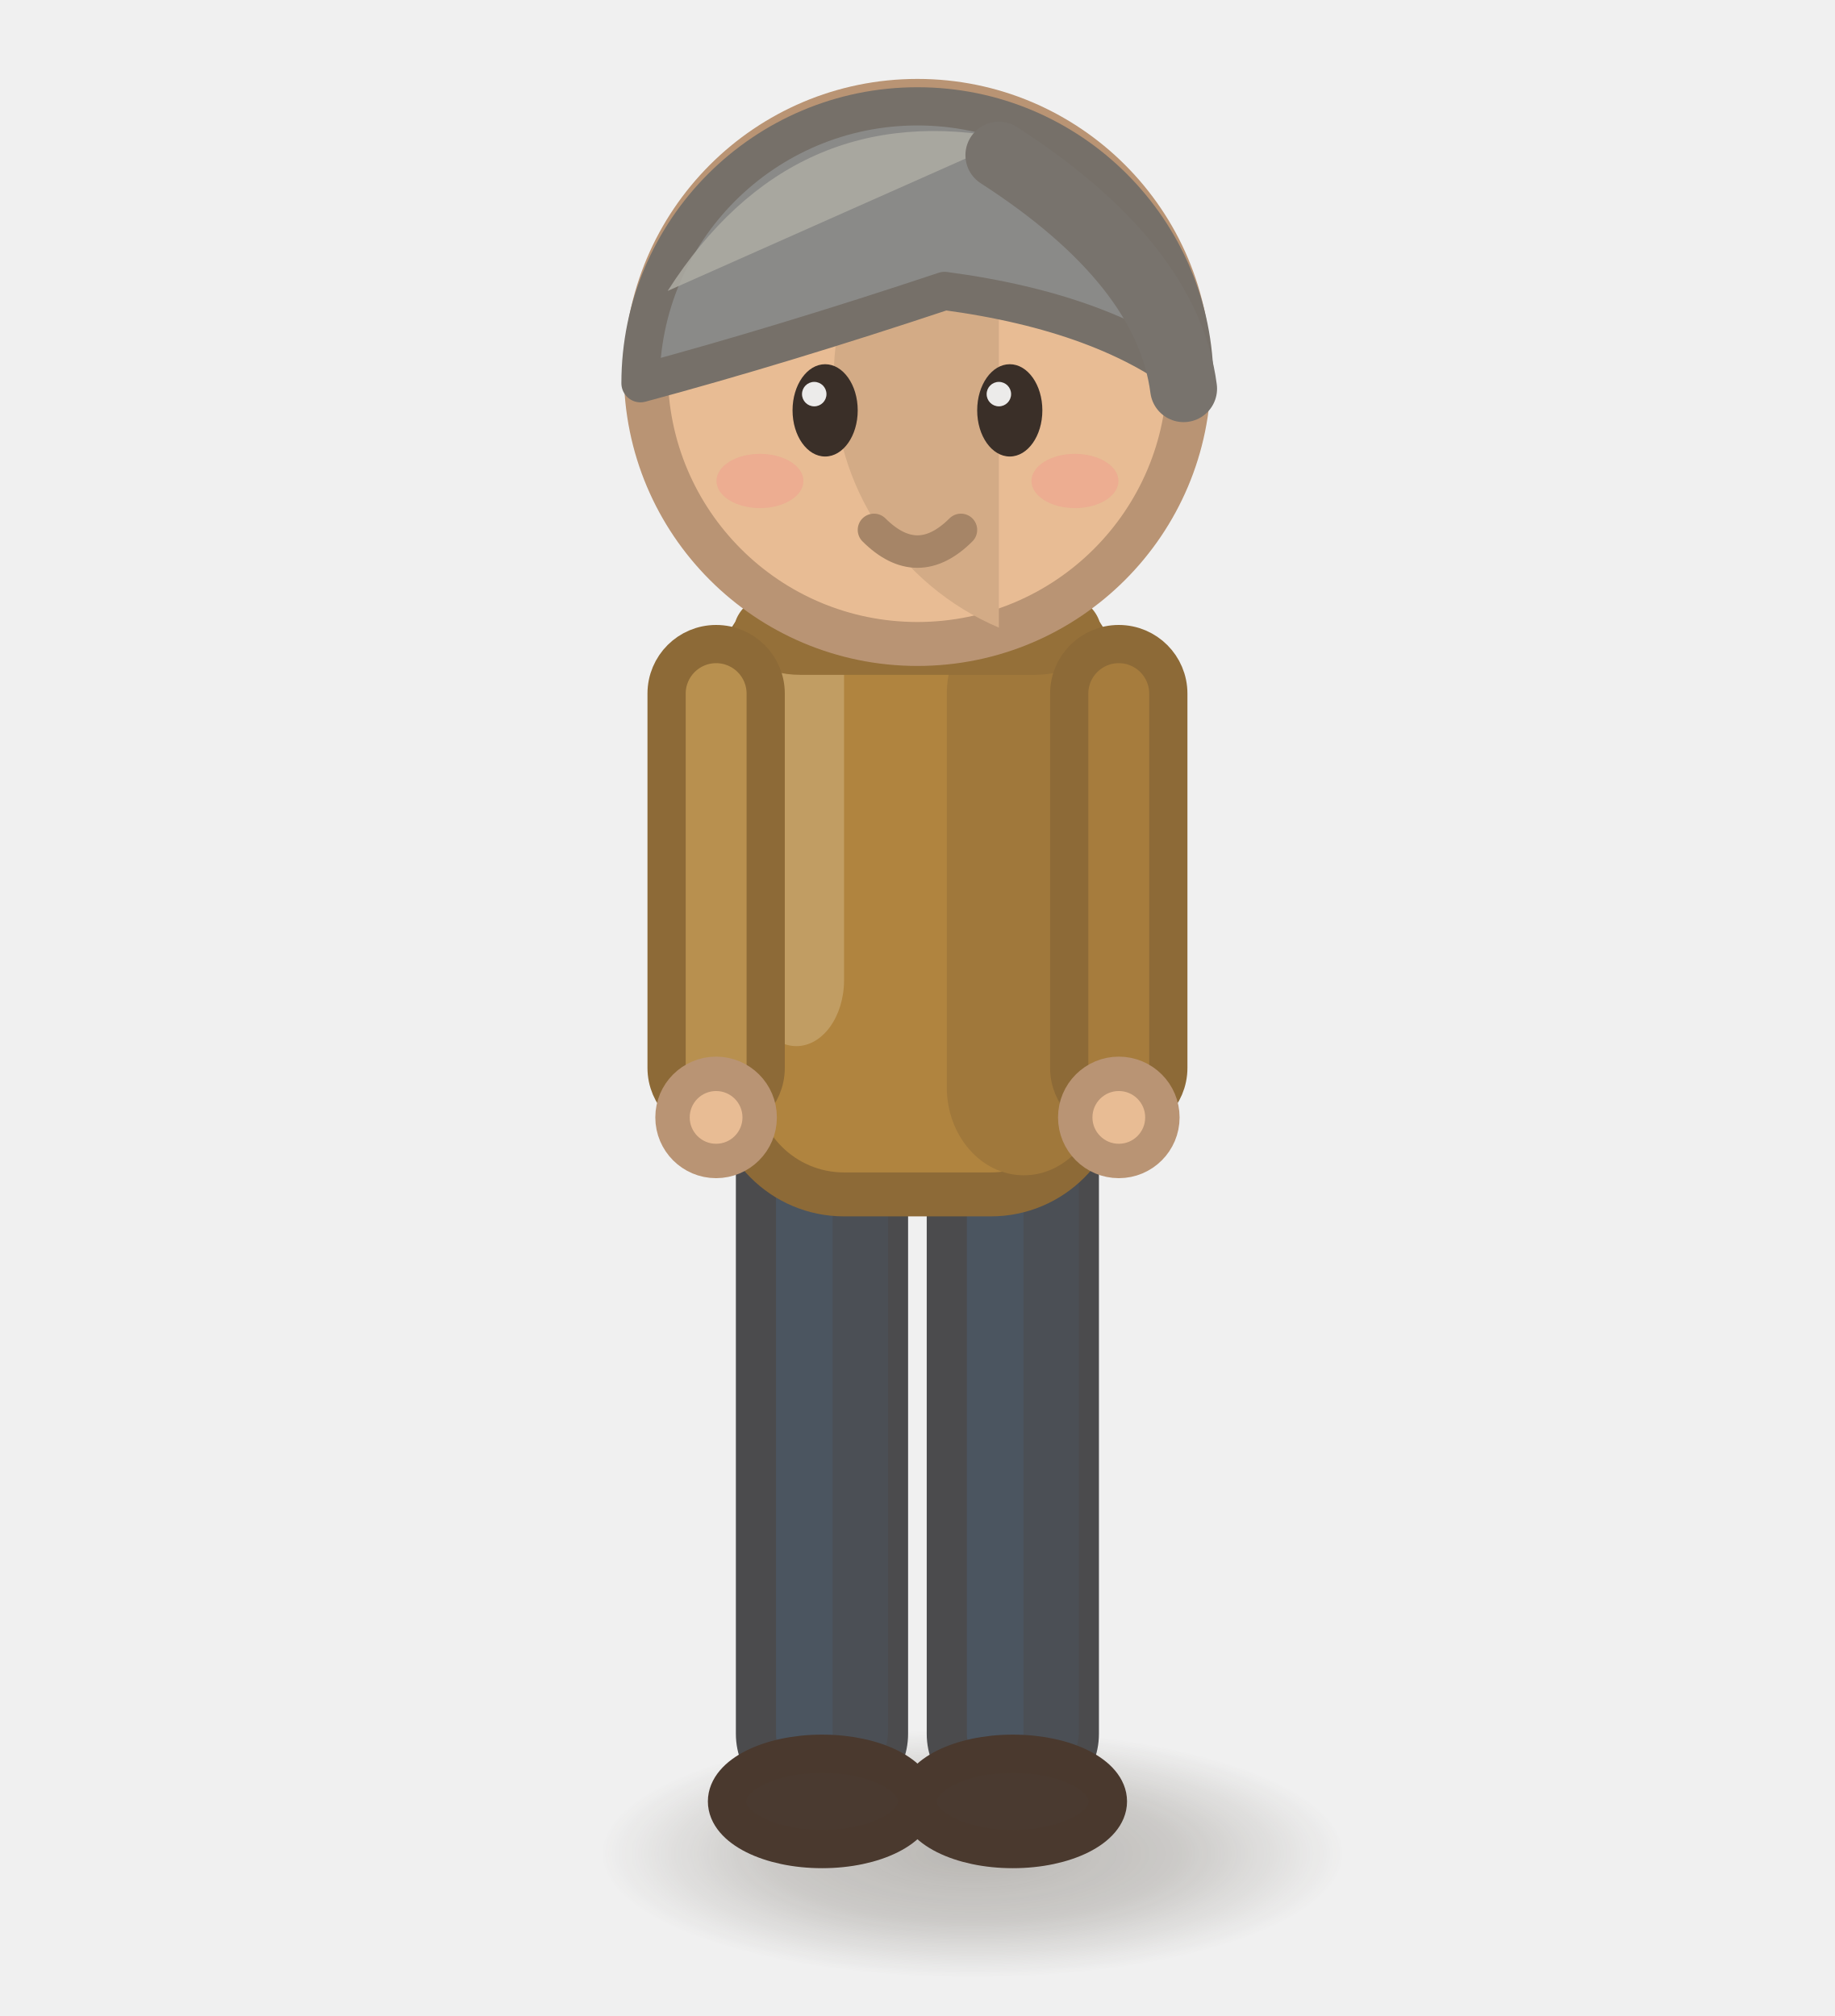
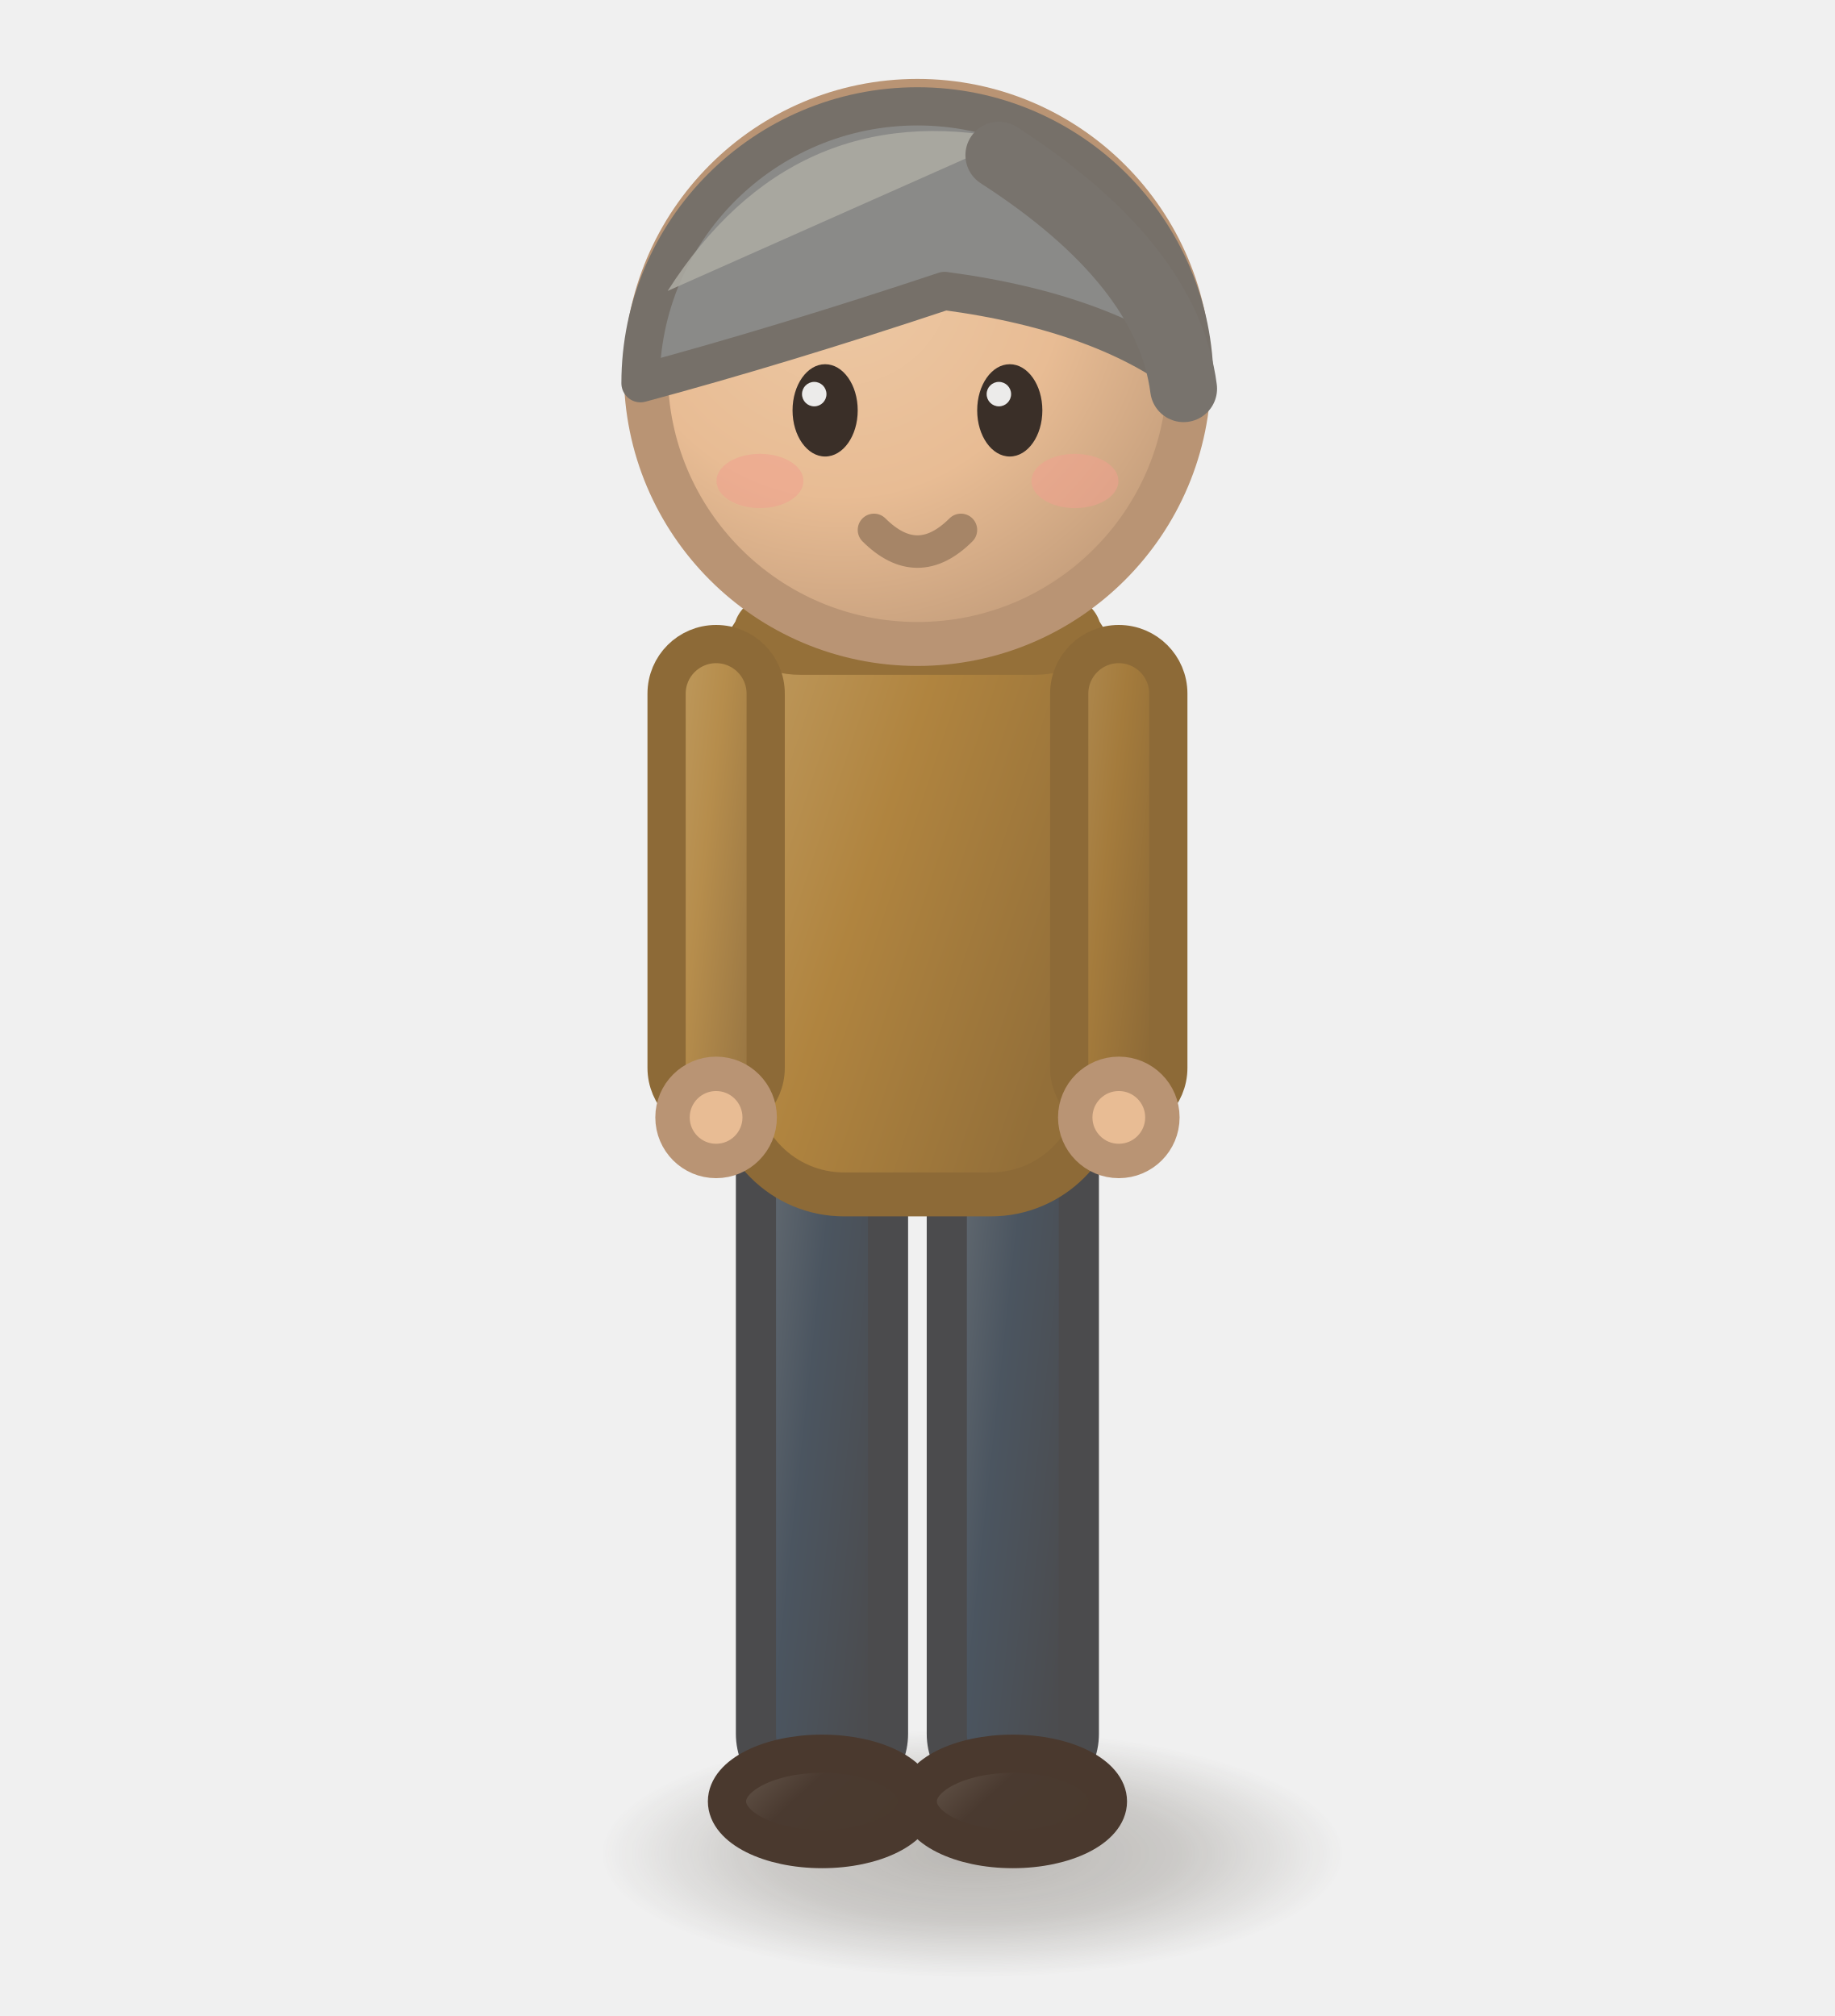
<svg xmlns="http://www.w3.org/2000/svg" width="192" height="211" viewBox="0 0 192 211">
  <defs>
-     <radialGradient id="r200" cx="0.5" cy="0.5" r="0.5">
+     <radialGradient id="r280" cx="0.5" cy="0.5" r="0.5">
      <stop offset="0" stop-color="#3A3226" stop-opacity="0.3" />
      <stop offset="0.55" stop-color="#3A3226" stop-opacity="0.2" />
      <stop offset="1" stop-color="#3A3226" stop-opacity="0" />
    </radialGradient>
+     <linearGradient id="l281" x1="0" y1="0" x2="1" y2="0.55">
+       <stop offset="0" stop-color="#686F75" />
+       <stop offset="0.48" stop-color="#4B5560" />
+       <stop offset="1" stop-color="#4B4C4F" />
+     </linearGradient>
+     <linearGradient id="l282" x1="0" y1="0" x2="1" y2="0.55">
+       <stop offset="0" stop-color="#686F75" />
+       <stop offset="0.48" stop-color="#4B5560" />
+       <stop offset="1" stop-color="#4B4C4F" />
+     </linearGradient>
+     <linearGradient id="l283" x1="0" y1="0" x2="1" y2="0.55">
+       <stop offset="0" stop-color="#6E6054" />
+       <stop offset="0.48" stop-color="#4A3A30" />
+       <stop offset="1" stop-color="#4A3A2E" />
+     </linearGradient>
+     <linearGradient id="l284" x1="0" y1="0" x2="1" y2="0.55">
+       <stop offset="0" stop-color="#6E6054" />
+       <stop offset="0.48" stop-color="#4A3A30" />
+       <stop offset="1" stop-color="#4A3A2E" />
+     </linearGradient>
+     <linearGradient id="l285" x1="0" y1="0" x2="1" y2="0.55">
+       <stop offset="0" stop-color="#C19D63" />
+       <stop offset="0.48" stop-color="#B0843F" />
+       <stop offset="1" stop-color="#936F39" />
+     </linearGradient>
+     <linearGradient id="l286" x1="0" y1="0" x2="1" y2="0.55">
+       <stop offset="0" stop-color="#C09C61" />
+       <stop offset="0.48" stop-color="#B68D4C" />
+       <stop offset="1" stop-color="#9A7743" />
+     </linearGradient>
+     <linearGradient id="l287" x1="0" y1="0" x2="1" y2="0.55">
+       <stop offset="0" stop-color="#B18C53" />
+       <stop offset="0.48" stop-color="#A47B3C" />
+       <stop offset="1" stop-color="#8D6A37" />
+     </linearGradient>
+     <radialGradient id="r288" cx="0.36" cy="0.32" r="0.74">
+       <stop offset="0" stop-color="#EDC9A5" />
+       <stop offset="0.55" stop-color="#E8BC94" />
+       <stop offset="1" stop-color="#C29C7A" />
+     </radialGradient>
  </defs>
-   <ellipse cx="101.76" cy="194" rx="38.69" ry="12.98" fill="url(#r200)" />
+   <ellipse cx="101.76" cy="194" rx="38.69" ry="12.98" fill="url(#r280)" />
  <g transform="translate(0,0)">
-     <rect x="79.1" y="117.01" width="13.82" height="70.27" rx="5.806" fill="#4B5560" stroke="#4B4B4D" stroke-width="4.2" />
-     <rect x="87.12" y="119.01" width="5.81" height="66.27" rx="4.147" fill="#4B4F55" />
-     <rect x="99.07" y="117.01" width="13.82" height="70.27" rx="5.806" fill="#4B5560" stroke="#4B4B4D" stroke-width="4.2" />
-     <rect x="107.09" y="119.01" width="5.81" height="66.27" rx="4.147" fill="#4B4F55" />
-     <ellipse cx="86.02" cy="188.54" rx="9.95" ry="4.99" fill="#4A3A30" stroke="#4A392E" stroke-width="4.0" />
-     <ellipse cx="105.98" cy="188.54" rx="9.95" ry="4.99" fill="#4A3A30" stroke="#4A392E" stroke-width="4.0" />
-     <rect x="76.8" y="61.41" width="38.4" height="63.6" rx="11.52" fill="#B0843F" stroke="#8D6A37" stroke-width="4.6" />
-     <rect x="99.07" y="63.41" width="16.13" height="59.6" rx="9.216" fill="#A0783B" />
-     <rect x="78.34" y="63.41" width="9.98" height="46.08" rx="6.912" fill="#C19D63" />
+     <rect x="79.1" y="117.01" width="13.82" height="70.27" rx="5.806" fill="url(#l281)" stroke="#4B4B4D" stroke-width="4.2" />
+     <rect x="99.07" y="117.01" width="13.82" height="70.27" rx="5.806" fill="url(#l282)" stroke="#4B4B4D" stroke-width="4.2" />
+     <ellipse cx="86.02" cy="188.54" rx="9.95" ry="4.99" fill="url(#l283)" stroke="#4A392E" stroke-width="4.0" />
+     <ellipse cx="105.98" cy="188.54" rx="9.95" ry="4.99" fill="url(#l284)" stroke="#4A392E" stroke-width="4.0" />
+     <rect x="76.8" y="61.41" width="38.4" height="63.6" rx="11.52" fill="url(#l285)" stroke="#8D6A37" stroke-width="4.6" />
    <rect x="76.8" y="61.41" width="38.4" height="9.22" rx="6.912" fill="#957039" />
-     <rect x="69.75" y="67.41" width="10.37" height="49.54" rx="5.184" fill="#B8904F" stroke="#8D6A37" stroke-width="4.0" />
+     <rect x="69.75" y="67.41" width="10.37" height="49.54" rx="5.184" fill="url(#l286)" stroke="#8D6A37" stroke-width="4.0" />
    <circle cx="74.93" cy="116.95" r="4.56" fill="#E8BC94" stroke="#B99474" stroke-width="3.6" />
-     <rect x="111.88" y="67.41" width="10.37" height="49.54" rx="5.184" fill="#A67C3D" stroke="#8D6A37" stroke-width="4.0" />
+     <rect x="111.88" y="67.41" width="10.37" height="49.54" rx="5.184" fill="url(#l287)" stroke="#8D6A37" stroke-width="4.0" />
    <circle cx="117.07" cy="116.95" r="4.56" fill="#E8BC94" stroke="#B99474" stroke-width="3.6" />
-     <circle cx="96" cy="38.98" r="28.42" fill="#E8BC94" stroke="#B99474" stroke-width="4.6" />
-     <path d="M 104.52 13.4 A 28.42 28.42 0 0 0 104.52 65.69 Z" fill="#D3AB86" />
+     <circle cx="96" cy="38.98" r="28.42" fill="url(#r288)" stroke="#B99474" stroke-width="4.6" />
    <ellipse cx="86.34" cy="42.95" rx="3.41" ry="4.83" fill="#3A2F28" />
    <circle cx="85.2" cy="41.25" r="1.28" fill="#FFFFFF" opacity="0.9" />
    <ellipse cx="79.52" cy="50.34" rx="4.55" ry="2.84" fill="#F0A08E" opacity="0.55" />
    <ellipse cx="105.66" cy="42.95" rx="3.41" ry="4.83" fill="#3A2F28" />
    <circle cx="104.52" cy="41.25" r="1.28" fill="#FFFFFF" opacity="0.9" />
    <ellipse cx="112.48" cy="50.34" rx="4.55" ry="2.84" fill="#F0A08E" opacity="0.55" />
    <path d="M 91.45 55.46 Q 96 60, 100.55 55.46" fill="none" stroke="#A68567" stroke-width="3.4" stroke-linecap="round" stroke-linejoin="round" />
    <path d="M 67.02 40.11 A 28.98 28.98 0 0 1 124.98 40.11 Q 115.89 32.72, 98.84 30.45 Q 81.79 36.13, 67.02 40.11 Z" fill="#8A8A88" stroke="#767069" stroke-width="4.0" stroke-linecap="round" stroke-linejoin="round" />
    <path d="M 69.86 30.45 Q 82.93 9.99, 105.66 14.54 Q 90.32 21.36, 69.86 30.45 Z" fill="#ADABA3" opacity="0.85" />
    <path d="M 104.52 16.24 Q 122.14 27.61, 123.85 40.68" fill="none" stroke="#78736D" stroke-width="7" stroke-linecap="round" stroke-linejoin="round" />
  </g>
</svg>
